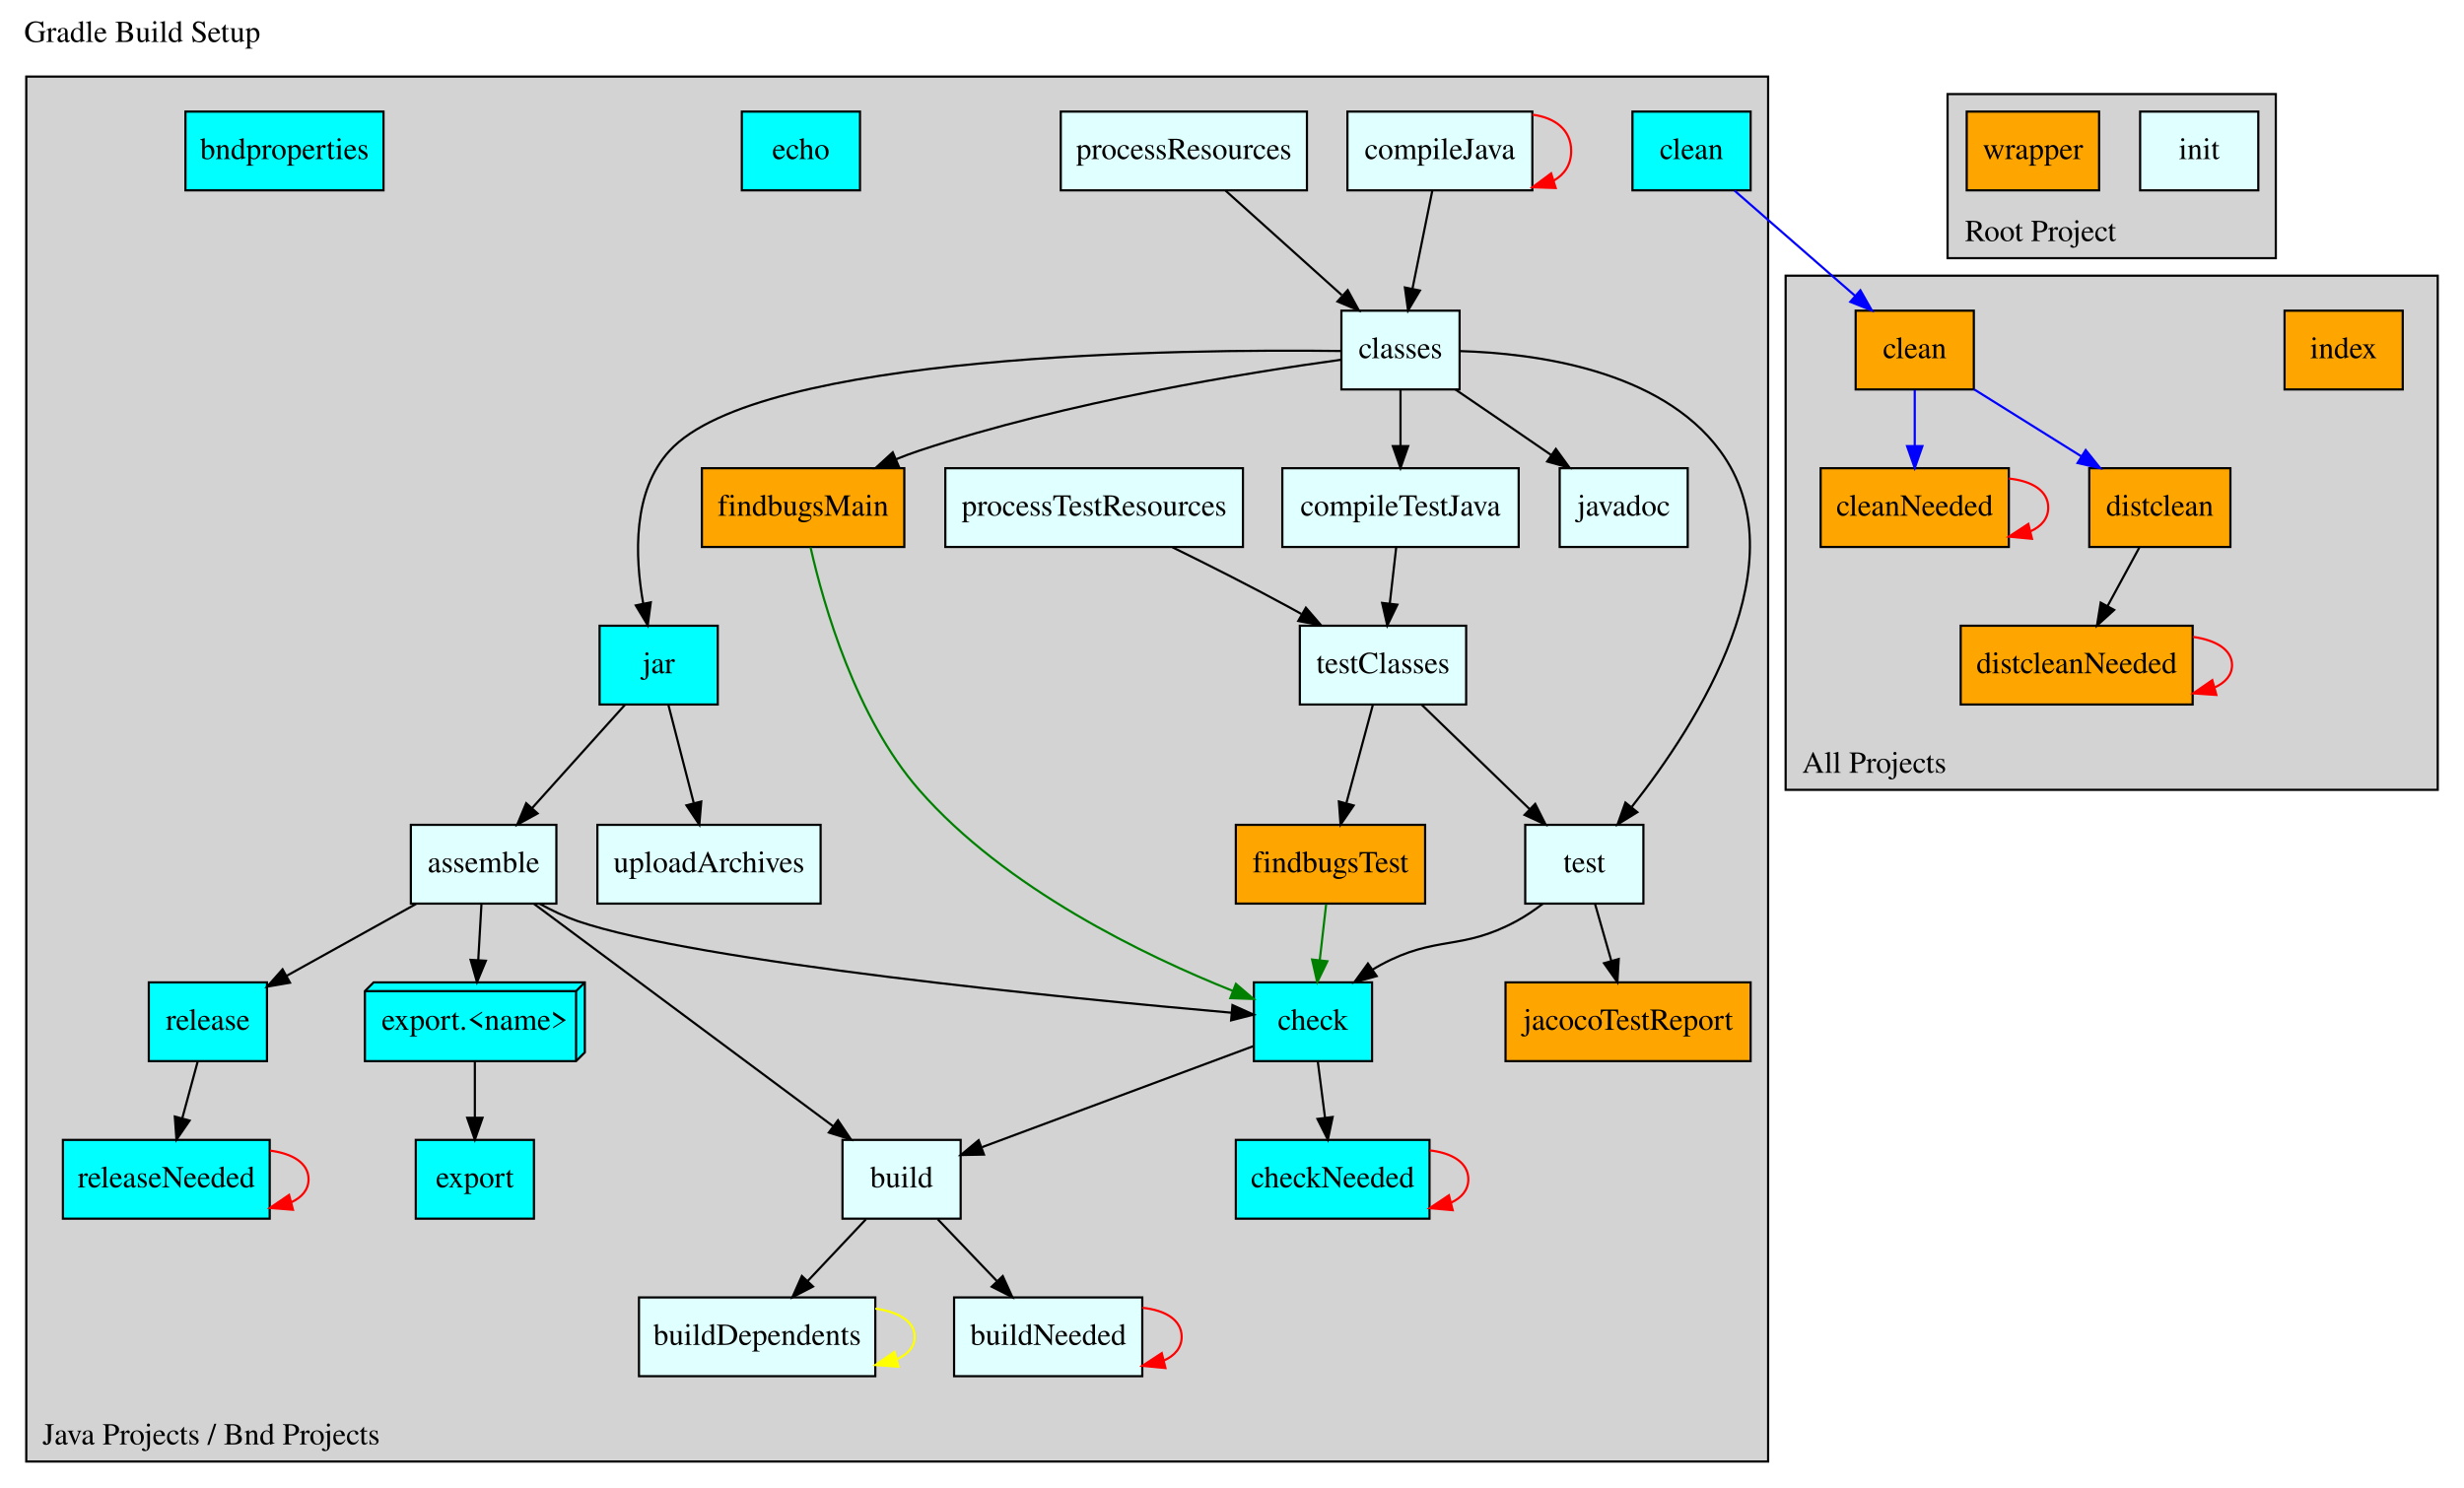
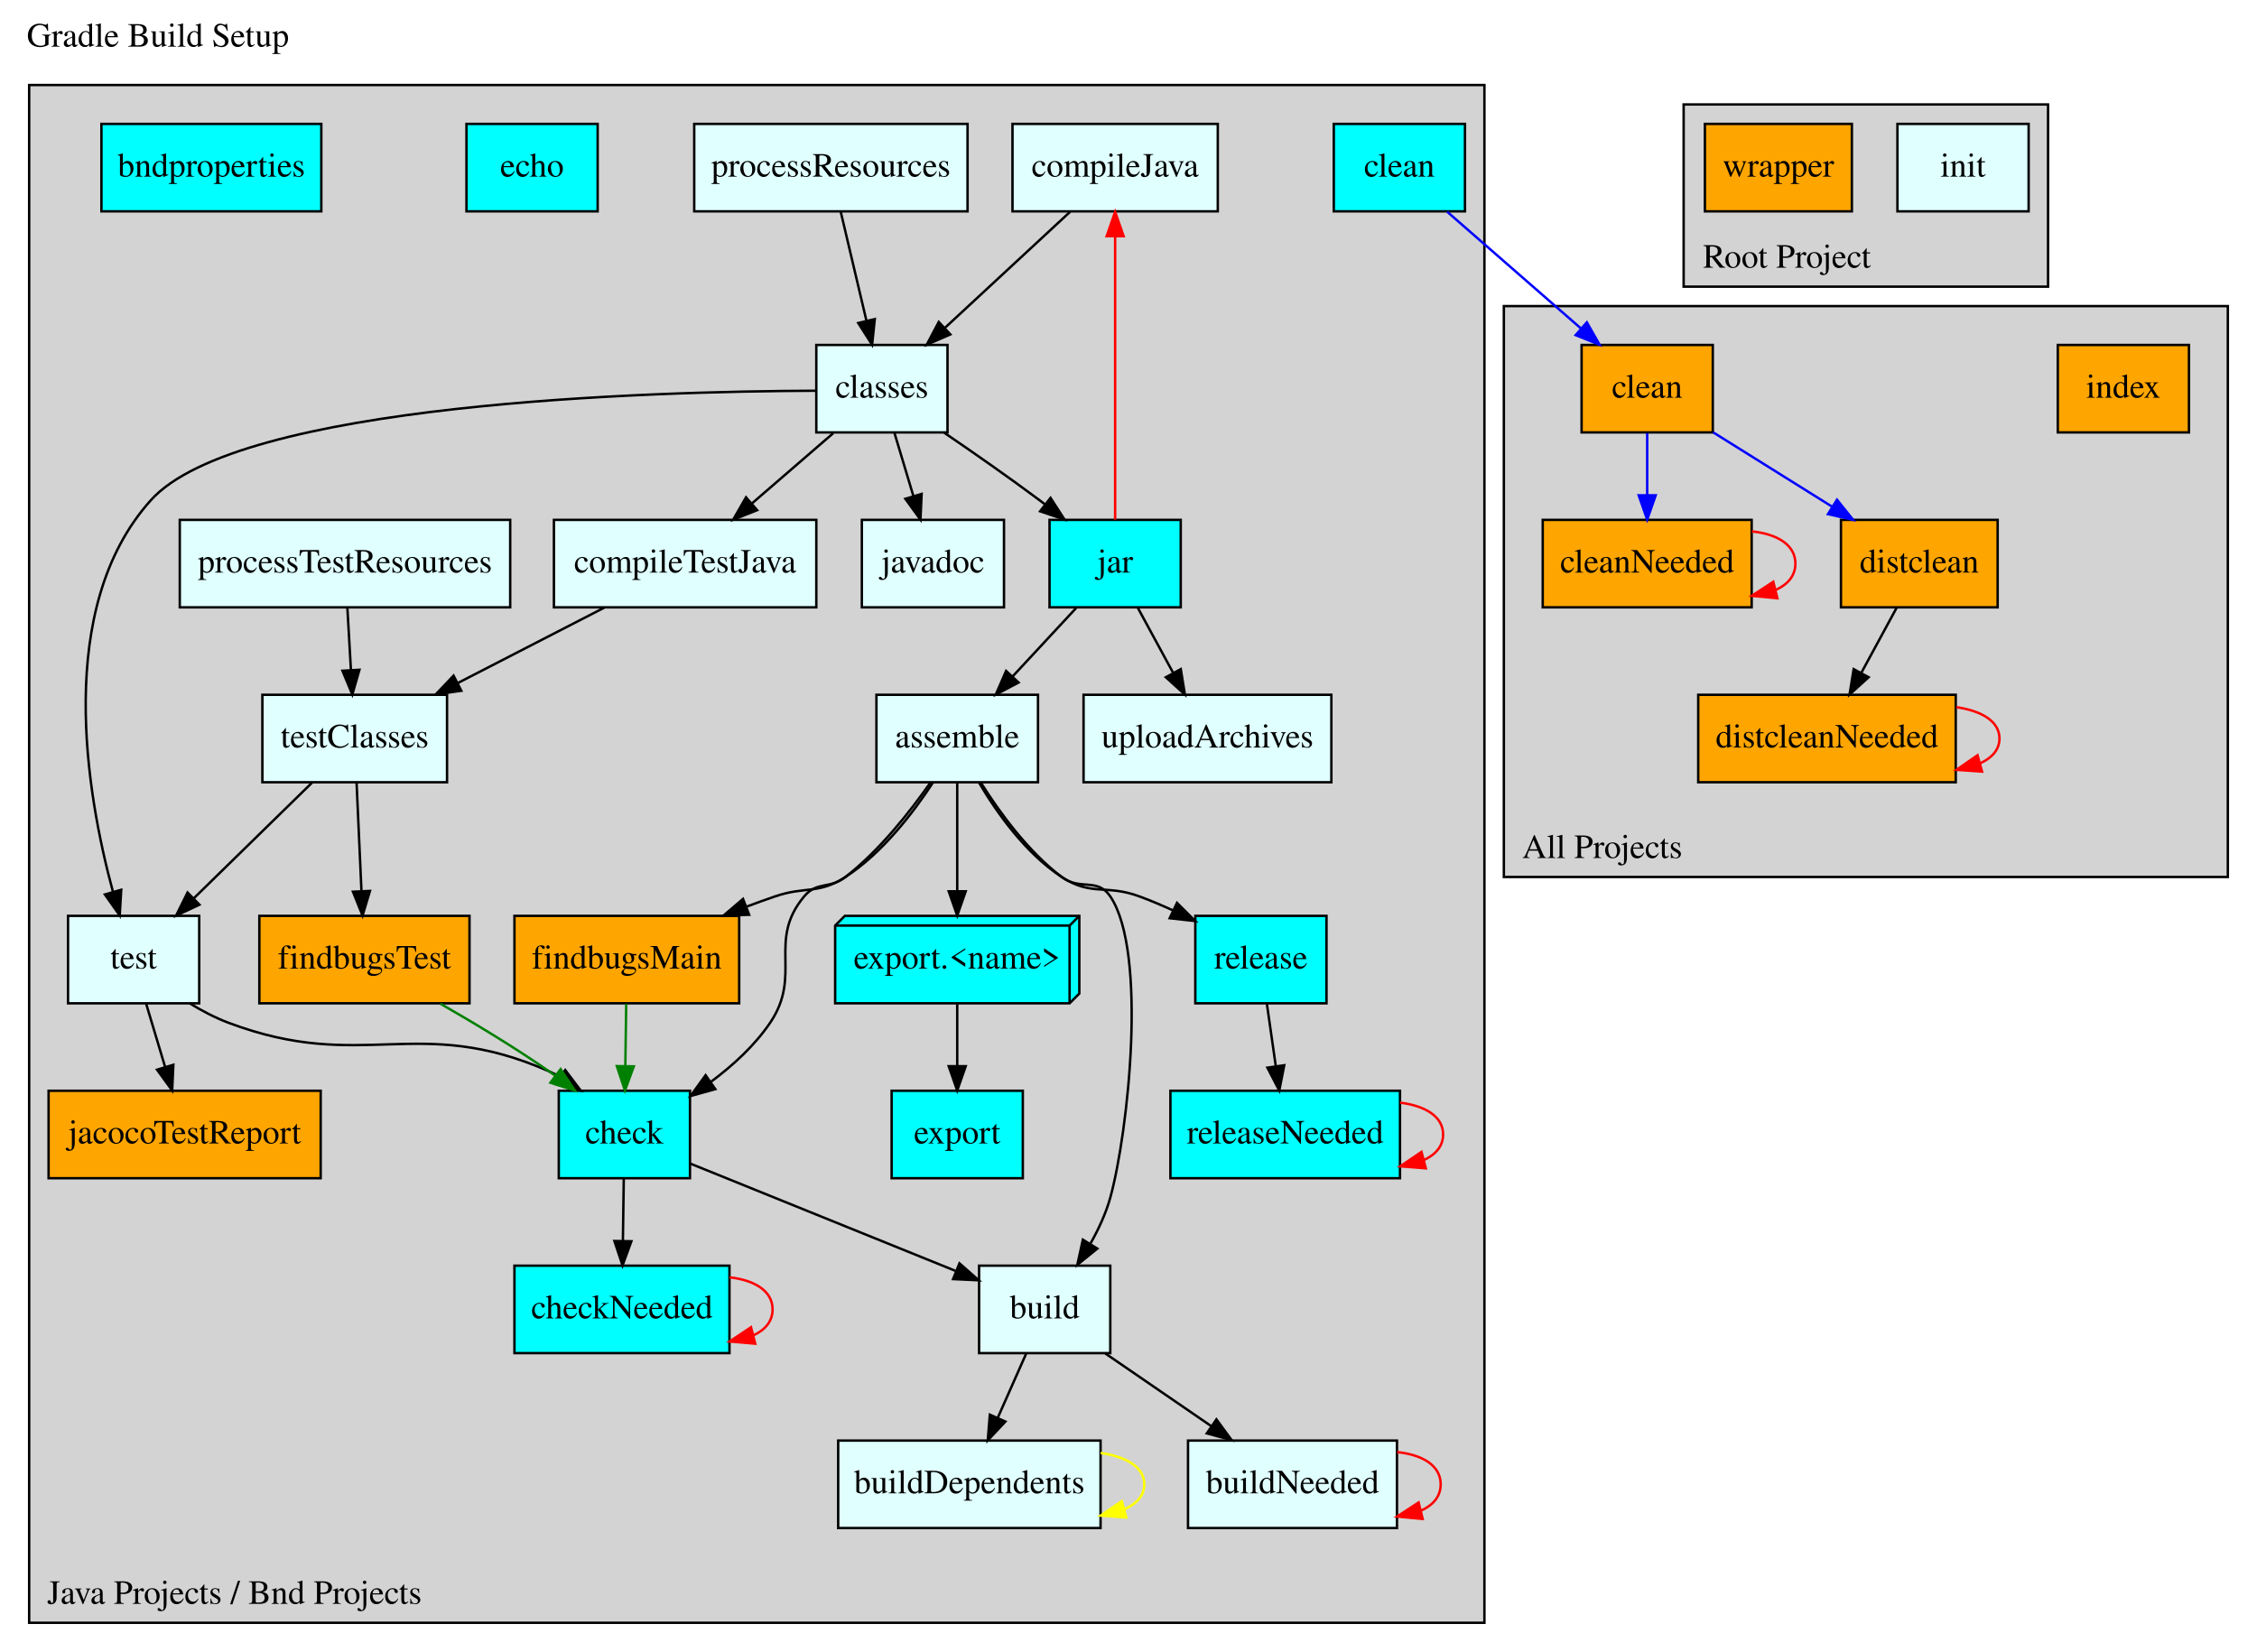
- <svg xmlns="http://www.w3.org/2000/svg" width="1126pt" height="680pt" viewBox="0.00 0.00 1126.00 680.00">
+ <svg xmlns="http://www.w3.org/2000/svg" width="929pt" height="680pt" viewBox="0.00 0.00 929.00 680.00">
  <g id="graph0" class="graph" transform="scale(1 1) rotate(0) translate(4 676)">
-     <polygon fill="white" stroke="white" points="-4,4 -4,-676 1122,-676 1122,4 -4,4" />
+     <polygon fill="white" stroke="white" points="-4,4 -4,-676 925,-676 925,4 -4,4" />
    <text text-anchor="middle" x="61" y="-656.8" font-family="Times,serif" font-size="14.00">Gradle Build Setup</text>
    <g id="clust1" class="cluster">
-       <polygon fill="lightgrey" stroke="black" points="8,-8 8,-641 804,-641 804,-8 8,-8" />
+       <polygon fill="lightgrey" stroke="black" points="8,-8 8,-641 607,-641 607,-8 8,-8" />
      <text text-anchor="middle" x="92.5" y="-15.8" font-family="Times,serif" font-size="14.00">Java Projects / Bnd Projects</text>
    </g>
    <g id="clust2" class="cluster" />
    <g id="clust3" class="cluster" />
    <g id="clust4" class="cluster" />
    <g id="clust5" class="cluster" />
    <g id="clust6" class="cluster" />
    <g id="clust7" class="cluster" />
    <g id="clust8" class="cluster" />
    <g id="clust9" class="cluster" />
    <g id="clust10" class="cluster" />
+     <g id="clust11" class="cluster" />
    <g id="clust12" class="cluster">
-       <polygon fill="lightgrey" stroke="black" points="886,-558 886,-633 1036,-633 1036,-558 886,-558" />
-       <text text-anchor="middle" x="928.5" y="-565.8" font-family="Times,serif" font-size="14.00">Root Project</text>
+       <polygon fill="lightgrey" stroke="black" points="689,-558 689,-633 839,-633 839,-558 689,-558" />
+       <text text-anchor="middle" x="731.5" y="-565.8" font-family="Times,serif" font-size="14.00">Root Project</text>
    </g>
    <g id="clust13" class="cluster">
-       <polygon fill="lightgrey" stroke="black" points="812,-315 812,-550 1110,-550 1110,-315 812,-315" />
-       <text text-anchor="middle" x="852.5" y="-322.8" font-family="Times,serif" font-size="14.00">All Projects</text>
+       <polygon fill="lightgrey" stroke="black" points="615,-315 615,-550 913,-550 913,-315 615,-315" />
+       <text text-anchor="middle" x="655.5" y="-322.8" font-family="Times,serif" font-size="14.00">All Projects</text>
    </g>
    <g id="clust14" class="cluster" />
    <g id="clust15" class="cluster" />
    <g id="node1" class="node">
-       <polygon fill="lightcyan" stroke="black" points="696.25,-625 611.75,-625 611.75,-589 696.25,-589 696.25,-625" />
-       <text text-anchor="middle" x="654" y="-603.3" font-family="Times,serif" font-size="14.00">compileJava</text>
+       <polygon fill="lightcyan" stroke="black" points="497.25,-625 412.75,-625 412.75,-589 497.25,-589 497.25,-625" />
+       <text text-anchor="middle" x="455" y="-603.3" font-family="Times,serif" font-size="14.00">compileJava</text>
+     </g>
+     <g id="node3" class="node">
+       <polygon fill="lightcyan" stroke="black" points="386,-534 332,-534 332,-498 386,-498 386,-534" />
+       <text text-anchor="middle" x="359" y="-512.3" font-family="Times,serif" font-size="14.00">classes</text>
+     </g>
+     <g id="edge1" class="edge">
+       <path fill="none" stroke="black" d="M436.49,-588.84C421.881,-575.296 401.322,-556.236 385.051,-541.152" />
+       <polygon fill="black" stroke="black" points="387.166,-538.339 377.453,-534.107 382.407,-543.473 387.166,-538.339" />
+     </g>
+     <g id="node2" class="node">
+       <polygon fill="lightcyan" stroke="black" points="394.25,-625 281.75,-625 281.75,-589 394.25,-589 394.25,-625" />
+       <text text-anchor="middle" x="338" y="-603.3" font-family="Times,serif" font-size="14.00">processResources</text>
+     </g>
+     <g id="edge2" class="edge">
+       <path fill="none" stroke="black" d="M342.049,-588.84C345.041,-576.158 349.175,-558.64 352.611,-544.077" />
+       <polygon fill="black" stroke="black" points="356.073,-544.644 354.963,-534.107 349.26,-543.036 356.073,-544.644" />
+     </g>
+     <g id="node4" class="node">
+       <polygon fill="cyan" stroke="black" points="482,-462 428,-462 428,-426 482,-426 482,-462" />
+       <text text-anchor="middle" x="455" y="-440.3" font-family="Times,serif" font-size="14.00">jar</text>
+     </g>
+     <g id="edge5" class="edge">
+       <path fill="none" stroke="black" d="M384.617,-497.9C396.708,-489.668 411.25,-479.535 424,-470 424.727,-469.457 425.46,-468.903 426.198,-468.342" />
+       <polygon fill="black" stroke="black" points="428.408,-471.057 434.153,-462.155 424.11,-465.532 428.408,-471.057" />
+     </g>
+     <g id="node5" class="node">
+       <polygon fill="lightcyan" stroke="black" points="332,-462 224,-462 224,-426 332,-426 332,-462" />
+       <text text-anchor="middle" x="278" y="-440.3" font-family="Times,serif" font-size="14.00">compileTestJava</text>
+     </g>
+     <g id="edge4" class="edge">
+       <path fill="none" stroke="black" d="M338.978,-497.697C328.874,-488.965 316.464,-478.24 305.482,-468.75" />
+       <polygon fill="black" stroke="black" points="307.647,-465.995 297.792,-462.104 303.07,-471.291 307.647,-465.995" />
+     </g>
+     <g id="node8" class="node">
+       <polygon fill="lightcyan" stroke="black" points="78,-299 24,-299 24,-263 78,-263 78,-299" />
+       <text text-anchor="middle" x="51" y="-277.3" font-family="Times,serif" font-size="14.00">test</text>
+     </g>
+     <g id="edge6" class="edge">
+       <path fill="none" stroke="black" d="M331.73,-515.158C264.569,-514.917 94.021,-510.266 58,-470 18.336,-425.661 31.57,-349.244 42.508,-308.843" />
+       <polygon fill="black" stroke="black" points="45.894,-309.732 45.276,-299.156 39.163,-307.809 45.894,-309.732" />
+     </g>
+     <g id="node22" class="node">
+       <polygon fill="lightcyan" stroke="black" points="409.25,-462 350.75,-462 350.75,-426 409.25,-426 409.25,-462" />
+       <text text-anchor="middle" x="380" y="-440.3" font-family="Times,serif" font-size="14.00">javadoc</text>
+     </g>
+     <g id="edge3" class="edge">
+       <path fill="none" stroke="black" d="M364.191,-497.697C366.531,-489.898 369.347,-480.509 371.951,-471.829" />
+       <polygon fill="black" stroke="black" points="375.348,-472.688 374.869,-462.104 368.643,-470.677 375.348,-472.688" />
    </g>
    <g id="edge22" class="edge">
-       <path fill="none" stroke="red" d="M696.331,-623.577C706.48,-622.282 714,-616.756 714,-607 714,-600.75 710.914,-596.236 706.027,-593.459" />
-       <polygon fill="red" stroke="red" points="706.92,-590.07 696.331,-590.423 704.828,-596.751 706.92,-590.07" />
-     </g>
-     <g id="node3" class="node">
-       <polygon fill="lightcyan" stroke="black" points="663,-534 609,-534 609,-498 663,-498 663,-534" />
-       <text text-anchor="middle" x="636" y="-512.3" font-family="Times,serif" font-size="14.00">classes</text>
-     </g>
-     <g id="edge1" class="edge">
-       <path fill="none" stroke="black" d="M650.529,-588.84C647.965,-576.158 644.422,-558.64 641.476,-544.077" />
-       <polygon fill="black" stroke="black" points="644.873,-543.215 639.46,-534.107 638.012,-544.603 644.873,-543.215" />
-     </g>
-     <g id="node2" class="node">
-       <polygon fill="lightcyan" stroke="black" points="593.25,-625 480.75,-625 480.75,-589 593.25,-589 593.25,-625" />
-       <text text-anchor="middle" x="537" y="-603.3" font-family="Times,serif" font-size="14.00">processResources</text>
-     </g>
-     <g id="edge2" class="edge">
-       <path fill="none" stroke="black" d="M556.088,-588.84C571.154,-575.296 592.355,-556.236 609.135,-541.152" />
-       <polygon fill="black" stroke="black" points="611.874,-543.396 616.97,-534.107 607.194,-538.19 611.874,-543.396" />
-     </g>
-     <g id="node4" class="node">
-       <polygon fill="cyan" stroke="black" points="324,-390 270,-390 270,-354 324,-354 324,-390" />
-       <text text-anchor="middle" x="297" y="-368.3" font-family="Times,serif" font-size="14.00">jar</text>
-     </g>
-     <g id="edge5" class="edge">
-       <path fill="none" stroke="black" d="M608.745,-515.578C536.547,-516.48 343.07,-514.603 302,-470 285.018,-451.558 286.074,-421.821 289.945,-400.128" />
-       <polygon fill="black" stroke="black" points="293.398,-400.713 292.004,-390.21 286.544,-399.29 293.398,-400.713" />
-     </g>
-     <g id="node5" class="node">
-       <polygon fill="lightcyan" stroke="black" points="690,-462 582,-462 582,-426 690,-426 690,-462" />
-       <text text-anchor="middle" x="636" y="-440.3" font-family="Times,serif" font-size="14.00">compileTestJava</text>
-     </g>
-     <g id="edge4" class="edge">
-       <path fill="none" stroke="black" d="M636,-497.697C636,-489.983 636,-480.712 636,-472.112" />
-       <polygon fill="black" stroke="black" points="639.5,-472.104 636,-462.104 632.5,-472.104 639.5,-472.104" />
-     </g>
-     <g id="node8" class="node">
-       <polygon fill="lightcyan" stroke="black" points="747,-299 693,-299 693,-263 747,-263 747,-299" />
-       <text text-anchor="middle" x="720" y="-277.3" font-family="Times,serif" font-size="14.00">test</text>
-     </g>
-     <g id="edge6" class="edge">
-       <path fill="none" stroke="black" d="M663.2,-515.527C697.323,-514.533 754.669,-507.024 782,-470 819.193,-419.616 772.027,-345.708 741.75,-307.291" />
-       <polygon fill="black" stroke="black" points="744.223,-304.784 735.214,-299.21 738.781,-309.186 744.223,-304.784" />
+       <path fill="none" stroke="red" d="M455,-462.106C455,-489.866 455,-544.974 455,-578.354" />
+       <polygon fill="red" stroke="red" points="451.5,-578.77 455,-588.77 458.5,-578.77 451.5,-578.77" />
+     </g>
+     <g id="node9" class="node">
+       <polygon fill="lightcyan" stroke="black" points="544,-390 442,-390 442,-354 544,-354 544,-390" />
+       <text text-anchor="middle" x="493" y="-368.3" font-family="Times,serif" font-size="14.00">uploadArchives</text>
+     </g>
+     <g id="edge9" class="edge">
+       <path fill="none" stroke="black" d="M464.393,-425.697C468.765,-417.644 474.057,-407.894 478.895,-398.982" />
+       <polygon fill="black" stroke="black" points="482.02,-400.563 483.715,-390.104 475.868,-397.223 482.02,-400.563" />
+     </g>
+     <g id="node10" class="node">
+       <polygon fill="lightcyan" stroke="black" points="423.25,-390 356.75,-390 356.75,-354 423.25,-354 423.25,-390" />
+       <text text-anchor="middle" x="390" y="-368.3" font-family="Times,serif" font-size="14.00">assemble</text>
+     </g>
+     <g id="edge10" class="edge">
+       <path fill="none" stroke="black" d="M438.933,-425.697C431.061,-417.22 421.445,-406.864 412.827,-397.583" />
+       <polygon fill="black" stroke="black" points="415.252,-395.051 405.883,-390.104 410.122,-399.814 415.252,-395.051" />
+     </g>
+     <g id="node7" class="node">
+       <polygon fill="lightcyan" stroke="black" points="180,-390 104,-390 104,-354 180,-354 180,-390" />
+       <text text-anchor="middle" x="142" y="-368.3" font-family="Times,serif" font-size="14.00">testClasses</text>
+     </g>
+     <g id="edge7" class="edge">
+       <path fill="none" stroke="black" d="M244.731,-425.876C226.537,-416.512 203.809,-404.814 184.36,-394.803" />
+       <polygon fill="black" stroke="black" points="185.89,-391.654 175.397,-390.19 182.687,-397.878 185.89,-391.654" />
+     </g>
+     <g id="node6" class="node">
+       <polygon fill="lightcyan" stroke="black" points="206,-462 70,-462 70,-426 206,-426 206,-462" />
+       <text text-anchor="middle" x="138" y="-440.3" font-family="Times,serif" font-size="14.00">processTestResources</text>
+     </g>
+     <g id="edge8" class="edge">
+       <path fill="none" stroke="black" d="M138.989,-425.697C139.43,-417.983 139.959,-408.712 140.451,-400.112" />
+       <polygon fill="black" stroke="black" points="143.946,-400.288 141.023,-390.104 136.958,-399.888 143.946,-400.288" />
+     </g>
+     <g id="edge11" class="edge">
+       <path fill="none" stroke="black" d="M124.454,-353.84C110.606,-340.296 91.118,-321.236 75.694,-306.152" />
+       <polygon fill="black" stroke="black" points="78.088,-303.597 68.492,-299.107 73.194,-308.602 78.088,-303.597" />
+     </g>
+     <g id="node21" class="node">
+       <polygon fill="orange" stroke="black" points="189.25,-299 102.75,-299 102.75,-263 189.25,-263 189.25,-299" />
+       <text text-anchor="middle" x="146" y="-277.3" font-family="Times,serif" font-size="14.00">findbugsTest</text>
+     </g>
+     <g id="edge29" class="edge">
+       <path fill="none" stroke="black" d="M142.771,-353.84C143.336,-341.281 144.113,-323.979 144.764,-309.502" />
+       <polygon fill="black" stroke="black" points="148.279,-309.255 145.231,-299.107 141.286,-308.94 148.279,-309.255" />
+     </g>
+     <g id="node11" class="node">
+       <polygon fill="cyan" stroke="black" points="280,-227 226,-227 226,-191 280,-191 280,-227" />
+       <text text-anchor="middle" x="253" y="-205.3" font-family="Times,serif" font-size="14.00">check</text>
+     </g>
+     <g id="edge14" class="edge">
+       <path fill="none" stroke="black" d="M74.082,-262.983C79.125,-259.911 84.581,-257.041 90,-255 145.528,-234.086 167.689,-258.898 222,-235 223.566,-234.311 225.119,-233.521 226.647,-232.657" />
+       <polygon fill="black" stroke="black" points="228.653,-235.527 235.039,-227.073 224.775,-229.699 228.653,-235.527" />
+     </g>
+     <g id="node26" class="node">
+       <polygon fill="orange" stroke="black" points="128,-227 16,-227 16,-191 128,-191 128,-227" />
+       <text text-anchor="middle" x="72" y="-205.3" font-family="Times,serif" font-size="14.00">jacocoTestReport</text>
+     </g>
+     <g id="edge32" class="edge">
+       <path fill="none" stroke="black" d="M56.191,-262.697C58.531,-254.898 61.347,-245.509 63.951,-236.829" />
+       <polygon fill="black" stroke="black" points="67.347,-237.688 66.869,-227.104 60.643,-235.677 67.347,-237.688" />
+     </g>
+     <g id="edge13" class="edge">
+       <path fill="none" stroke="black" d="M378.966,-353.848C370.531,-341.779 357.998,-325.898 344,-315 337.411,-309.87 332.36,-313.403 327,-307 311.637,-288.648 326.418,-274.819 313,-255 306.629,-245.589 297.627,-237.365 288.53,-230.611" />
+       <polygon fill="black" stroke="black" points="290.429,-227.669 280.221,-224.831 286.431,-233.415 290.429,-227.669" />
+     </g>
+     <g id="node13" class="node">
+       <polygon fill="cyan" stroke="black" points="542,-299 488,-299 488,-263 542,-263 542,-299" />
+       <text text-anchor="middle" x="515" y="-277.3" font-family="Times,serif" font-size="14.00">release</text>
+     </g>
+     <g id="edge23" class="edge">
+       <path fill="none" stroke="black" d="M399.014,-353.781C406.48,-341.189 418.24,-324.68 433,-315 445.259,-306.96 451.251,-312.086 465,-307 469.54,-305.321 474.208,-303.347 478.784,-301.257" />
+       <polygon fill="black" stroke="black" points="480.461,-304.334 487.972,-296.861 477.44,-298.019 480.461,-304.334" />
+     </g>
+     <g id="node15" class="node">
+       <polygon fill="cyan" stroke="black" points="440.25,-299 343.75,-299 339.75,-295 339.75,-263 436.25,-263 440.25,-267 440.25,-299" />
+       <polyline fill="none" stroke="black" points="436.25,-295 339.75,-295 " />
+       <polyline fill="none" stroke="black" points="436.25,-295 436.25,-263 " />
+       <polyline fill="none" stroke="black" points="436.25,-295 440.25,-299 " />
+       <text text-anchor="middle" x="390" y="-277.3" font-family="Times,serif" font-size="14.00">export.&lt;name&gt;</text>
+     </g>
+     <g id="edge24" class="edge">
+       <path fill="none" stroke="black" d="M390,-353.84C390,-341.281 390,-323.979 390,-309.502" />
+       <polygon fill="black" stroke="black" points="393.5,-309.107 390,-299.107 386.5,-309.107 393.5,-309.107" />
+     </g>
+     <g id="node17" class="node">
+       <polygon fill="lightcyan" stroke="black" points="453,-155 399,-155 399,-119 453,-119 453,-155" />
+       <text text-anchor="middle" x="426" y="-133.3" font-family="Times,serif" font-size="14.00">build</text>
+     </g>
+     <g id="edge12" class="edge">
+       <path fill="none" stroke="black" d="M399.732,-353.828C407.412,-341.59 419.125,-325.509 433,-315 440.632,-309.22 447.633,-314.928 453,-307 468.448,-284.182 460.356,-209.556 453,-183 451.212,-176.546 448.226,-170.089 444.876,-164.162" />
+       <polygon fill="black" stroke="black" points="447.67,-162.026 439.433,-155.362 441.716,-165.708 447.67,-162.026" />
    </g>
    <g id="node20" class="node">
-       <polygon fill="lightcyan" stroke="black" points="767.25,-462 708.75,-462 708.75,-426 767.25,-426 767.25,-462" />
-       <text text-anchor="middle" x="738" y="-440.3" font-family="Times,serif" font-size="14.00">javadoc</text>
-     </g>
-     <g id="edge3" class="edge">
-       <path fill="none" stroke="black" d="M661.107,-497.956C673.443,-489.562 688.519,-479.277 702,-470 702.909,-469.375 703.83,-468.74 704.76,-468.099" />
-       <polygon fill="black" stroke="black" points="706.996,-470.808 713.231,-462.242 703.015,-465.05 706.996,-470.808" />
+       <polygon fill="orange" stroke="black" points="300.25,-299 207.75,-299 207.75,-263 300.25,-263 300.25,-299" />
+       <text text-anchor="middle" x="254" y="-277.3" font-family="Times,serif" font-size="14.00">findbugsMain</text>
+     </g>
+     <g id="edge28" class="edge">
+       <path fill="none" stroke="black" d="M380.014,-353.89C371.848,-341.355 359.193,-324.87 344,-315 332.788,-307.716 327.653,-311.321 315,-307 311.209,-305.705 307.315,-304.298 303.416,-302.832" />
+       <polygon fill="black" stroke="black" points="304.36,-299.444 293.771,-299.099 301.834,-305.973 304.36,-299.444" />
+     </g>
+     <g id="node12" class="node">
+       <polygon fill="cyan" stroke="black" points="296.25,-155 207.75,-155 207.75,-119 296.25,-119 296.25,-155" />
+       <text text-anchor="middle" x="252" y="-133.3" font-family="Times,serif" font-size="14.00">checkNeeded</text>
+     </g>
+     <g id="edge15" class="edge">
+       <path fill="none" stroke="black" d="M252.753,-190.697C252.643,-182.983 252.51,-173.712 252.387,-165.112" />
+       <polygon fill="black" stroke="black" points="255.887,-165.053 252.244,-155.104 248.888,-165.153 255.887,-165.053" />
+     </g>
+     <g id="edge17" class="edge">
+       <path fill="none" stroke="black" d="M280.031,-197.062C309.399,-185.18 356.493,-166.124 389.215,-152.884" />
+       <polygon fill="black" stroke="black" points="390.917,-155.971 398.874,-148.976 388.291,-149.482 390.917,-155.971" />
+     </g>
+     <g id="edge16" class="edge">
+       <path fill="none" stroke="red" d="M296.306,-150.203C306.507,-149.065 314,-144.664 314,-137 314,-132.09 310.925,-128.52 306.032,-126.288" />
+       <polygon fill="red" stroke="red" points="306.862,-122.888 296.306,-123.797 305.125,-129.669 306.862,-122.888" />
+     </g>
+     <g id="node14" class="node">
+       <polygon fill="cyan" stroke="black" points="572.25,-227 477.75,-227 477.75,-191 572.25,-191 572.25,-227" />
+       <text text-anchor="middle" x="525" y="-205.3" font-family="Times,serif" font-size="14.00">releaseNeeded</text>
+     </g>
+     <g id="edge26" class="edge">
+       <path fill="none" stroke="black" d="M517.472,-262.697C518.574,-254.983 519.898,-245.712 521.127,-237.112" />
+       <polygon fill="black" stroke="black" points="524.607,-237.499 522.557,-227.104 517.677,-236.509 524.607,-237.499" />
+     </g>
+     <g id="edge27" class="edge">
+       <path fill="none" stroke="red" d="M572.326,-222.101C582.571,-220.82 590,-216.453 590,-209 590,-204.225 586.951,-200.717 582.066,-198.476" />
+       <polygon fill="red" stroke="red" points="582.889,-195.073 572.326,-195.899 581.098,-201.84 582.889,-195.073" />
+     </g>
+     <g id="node16" class="node">
+       <polygon fill="cyan" stroke="black" points="417,-227 363,-227 363,-191 417,-191 417,-227" />
+       <text text-anchor="middle" x="390" y="-205.3" font-family="Times,serif" font-size="14.00">export</text>
+     </g>
+     <g id="edge25" class="edge">
+       <path fill="none" stroke="black" d="M390,-262.697C390,-254.983 390,-245.712 390,-237.112" />
+       <polygon fill="black" stroke="black" points="393.5,-237.104 390,-227.104 386.5,-237.104 393.5,-237.104" />
+     </g>
+     <g id="node18" class="node">
+       <polygon fill="lightcyan" stroke="black" points="449,-83 341,-83 341,-47 449,-47 449,-83" />
+       <text text-anchor="middle" x="395" y="-61.3" font-family="Times,serif" font-size="14.00">buildDependents</text>
+     </g>
+     <g id="edge18" class="edge">
+       <path fill="none" stroke="black" d="M418.337,-118.697C414.808,-110.728 410.544,-101.1 406.631,-92.264" />
+       <polygon fill="black" stroke="black" points="409.824,-90.831 402.575,-83.104 403.424,-93.665 409.824,-90.831" />
+     </g>
+     <g id="node19" class="node">
+       <polygon fill="lightcyan" stroke="black" points="571,-83 485,-83 485,-47 571,-47 571,-83" />
+       <text text-anchor="middle" x="528" y="-61.3" font-family="Times,serif" font-size="14.00">buildNeeded</text>
+     </g>
+     <g id="edge20" class="edge">
+       <path fill="none" stroke="black" d="M450.952,-118.876C464.042,-109.893 480.26,-98.763 494.436,-89.034" />
+       <polygon fill="black" stroke="black" points="496.687,-91.734 502.952,-83.19 492.726,-85.962 496.687,-91.734" />
+     </g>
+     <g id="edge19" class="edge">
+       <path fill="none" stroke="yellow" d="M449.007,-77.899C459.529,-76.401 467,-72.102 467,-65 467,-60.451 463.934,-57.051 458.964,-54.801" />
+       <polygon fill="yellow" stroke="yellow" points="459.575,-51.341 449.007,-52.101 457.742,-58.096 459.575,-51.341" />
+     </g>
+     <g id="edge21" class="edge">
+       <path fill="none" stroke="red" d="M571.036,-78.262C581.355,-77.225 589,-72.805 589,-65 589,-60 585.862,-56.389 580.894,-54.167" />
+       <polygon fill="red" stroke="red" points="581.583,-50.732 571.036,-51.738 579.909,-57.529 581.583,-50.732" />
+     </g>
+     <g id="edge30" class="edge">
+       <path fill="none" stroke="green" d="M253.753,-262.697C253.643,-254.983 253.51,-245.712 253.387,-237.112" />
+       <polygon fill="green" stroke="green" points="256.887,-237.053 253.244,-227.104 249.888,-237.153 256.887,-237.053" />
+     </g>
+     <g id="edge31" class="edge">
+       <path fill="none" stroke="green" d="M177.323,-262.81C191.288,-254.804 207.764,-244.878 222,-235 222.77,-234.465 223.546,-233.917 224.325,-233.359" />
+       <polygon fill="green" stroke="green" points="226.755,-235.91 232.642,-227.101 222.547,-230.316 226.755,-235.91" />
+     </g>
+     <g id="node23" class="node">
+       <polygon fill="cyan" stroke="black" points="599,-625 545,-625 545,-589 599,-589 599,-625" />
+       <text text-anchor="middle" x="572" y="-603.3" font-family="Times,serif" font-size="14.00">clean</text>
+     </g>
+     <g id="node30" class="node">
+       <polygon fill="orange" stroke="black" points="701,-534 647,-534 647,-498 701,-498 701,-534" />
+       <text text-anchor="middle" x="674" y="-512.3" font-family="Times,serif" font-size="14.00">clean</text>
+     </g>
+     <g id="edge33" class="edge">
+       <path fill="none" stroke="blue" d="M591.667,-588.84C607.33,-575.173 629.43,-555.889 646.791,-540.741" />
+       <polygon fill="blue" stroke="blue" points="649.16,-543.319 654.394,-534.107 644.558,-538.045 649.16,-543.319" />
+     </g>
+     <g id="node24" class="node">
+       <polygon fill="cyan" stroke="black" points="242,-625 188,-625 188,-589 242,-589 242,-625" />
+       <text text-anchor="middle" x="215" y="-603.3" font-family="Times,serif" font-size="14.00">echo</text>
    </g>
    <g id="node25" class="node">
-       <polygon fill="orange" stroke="black" points="409.25,-462 316.75,-462 316.75,-426 409.25,-426 409.25,-462" />
-       <text text-anchor="middle" x="363" y="-440.3" font-family="Times,serif" font-size="14.00">findbugsMain</text>
-     </g>
-     <g id="edge28" class="edge">
-       <path fill="none" stroke="black" d="M608.703,-511.557C566.571,-505.77 483.508,-492.466 416,-470 412.513,-468.84 408.954,-467.509 405.414,-466.079" />
-       <polygon fill="black" stroke="black" points="406.718,-462.83 396.148,-462.111 403.963,-469.265 406.718,-462.83" />
-     </g>
-     <g id="node9" class="node">
-       <polygon fill="lightcyan" stroke="black" points="371,-299 269,-299 269,-263 371,-263 371,-299" />
-       <text text-anchor="middle" x="320" y="-277.3" font-family="Times,serif" font-size="14.00">uploadArchives</text>
-     </g>
-     <g id="edge9" class="edge">
-       <path fill="none" stroke="black" d="M301.435,-353.84C304.712,-341.158 309.239,-323.64 313.003,-309.077" />
-       <polygon fill="black" stroke="black" points="316.466,-309.665 315.579,-299.107 309.688,-307.914 316.466,-309.665" />
-     </g>
-     <g id="node10" class="node">
-       <polygon fill="lightcyan" stroke="black" points="250.25,-299 183.75,-299 183.75,-263 250.25,-263 250.25,-299" />
-       <text text-anchor="middle" x="217" y="-277.3" font-family="Times,serif" font-size="14.00">assemble</text>
-     </g>
-     <g id="edge10" class="edge">
-       <path fill="none" stroke="black" d="M281.575,-353.84C269.512,-340.419 252.58,-321.582 239.08,-306.564" />
-       <polygon fill="black" stroke="black" points="241.666,-304.205 232.377,-299.107 236.46,-308.884 241.666,-304.205" />
-     </g>
-     <g id="node7" class="node">
-       <polygon fill="lightcyan" stroke="black" points="666,-390 590,-390 590,-354 666,-354 666,-390" />
-       <text text-anchor="middle" x="628" y="-368.3" font-family="Times,serif" font-size="14.00">testClasses</text>
-     </g>
-     <g id="edge7" class="edge">
-       <path fill="none" stroke="black" d="M634.022,-425.697C633.141,-417.983 632.081,-408.712 631.099,-400.112" />
-       <polygon fill="black" stroke="black" points="634.568,-399.642 629.955,-390.104 627.613,-400.437 634.568,-399.642" />
-     </g>
-     <g id="node6" class="node">
-       <polygon fill="lightcyan" stroke="black" points="564,-462 428,-462 428,-426 564,-426 564,-462" />
-       <text text-anchor="middle" x="496" y="-440.3" font-family="Times,serif" font-size="14.00">processTestResources</text>
-     </g>
-     <g id="edge8" class="edge">
-       <path fill="none" stroke="black" d="M531.789,-425.854C548.42,-417.696 568.372,-407.636 586,-398 587.536,-397.16 589.097,-396.294 590.669,-395.41" />
-       <polygon fill="black" stroke="black" points="592.765,-398.242 599.696,-390.229 589.281,-392.171 592.765,-398.242" />
-     </g>
-     <g id="edge11" class="edge">
-       <path fill="none" stroke="black" d="M645.739,-353.84C659.739,-340.296 679.441,-321.236 695.034,-306.152" />
-       <polygon fill="black" stroke="black" points="697.562,-308.576 702.316,-299.107 692.695,-303.545 697.562,-308.576" />
-     </g>
-     <g id="node26" class="node">
-       <polygon fill="orange" stroke="black" points="647.25,-299 560.75,-299 560.75,-263 647.25,-263 647.25,-299" />
-       <text text-anchor="middle" x="604" y="-277.3" font-family="Times,serif" font-size="14.00">findbugsTest</text>
-     </g>
-     <g id="edge29" class="edge">
-       <path fill="none" stroke="black" d="M623.373,-353.84C619.953,-341.158 615.229,-323.64 611.302,-309.077" />
-       <polygon fill="black" stroke="black" points="614.596,-307.851 608.613,-299.107 607.838,-309.674 614.596,-307.851" />
-     </g>
-     <g id="node11" class="node">
-       <polygon fill="cyan" stroke="black" points="623,-227 569,-227 569,-191 623,-191 623,-227" />
-       <text text-anchor="middle" x="596" y="-205.3" font-family="Times,serif" font-size="14.00">check</text>
-     </g>
-     <g id="edge14" class="edge">
-       <path fill="none" stroke="black" d="M701.092,-262.97C697.263,-260.046 693.136,-257.235 689,-255 663.526,-241.237 652.474,-248.763 627,-235 625.707,-234.302 624.416,-233.547 623.134,-232.75" />
-       <polygon fill="black" stroke="black" points="625.116,-229.865 614.908,-227.03 621.12,-235.612 625.116,-229.865" />
-     </g>
-     <g id="node24" class="node">
-       <polygon fill="orange" stroke="black" points="796,-227 684,-227 684,-191 796,-191 796,-227" />
-       <text text-anchor="middle" x="740" y="-205.3" font-family="Times,serif" font-size="14.00">jacocoTestReport</text>
-     </g>
-     <g id="edge32" class="edge">
-       <path fill="none" stroke="black" d="M724.944,-262.697C727.172,-254.898 729.855,-245.509 732.335,-236.829" />
-       <polygon fill="black" stroke="black" points="735.731,-237.681 735.113,-227.104 729,-235.758 735.731,-237.681" />
-     </g>
-     <g id="edge13" class="edge">
-       <path fill="none" stroke="black" d="M242.593,-262.942C248.143,-259.873 254.118,-257.014 260,-255 314.708,-236.268 483.406,-219.779 558.859,-213.126" />
-       <polygon fill="black" stroke="black" points="559.208,-216.609 568.866,-212.254 558.599,-209.636 559.208,-216.609" />
-     </g>
-     <g id="node13" class="node">
-       <polygon fill="cyan" stroke="black" points="118,-227 64,-227 64,-191 118,-191 118,-227" />
-       <text text-anchor="middle" x="91" y="-205.3" font-family="Times,serif" font-size="14.00">release</text>
-     </g>
-     <g id="edge23" class="edge">
-       <path fill="none" stroke="black" d="M186.177,-262.876C168.27,-252.928 145.623,-240.346 126.913,-229.952" />
-       <polygon fill="black" stroke="black" points="128.523,-226.843 118.082,-225.046 125.124,-232.962 128.523,-226.843" />
-     </g>
-     <g id="node15" class="node">
-       <polygon fill="cyan" stroke="black" points="263.25,-227 166.75,-227 162.75,-223 162.75,-191 259.25,-191 263.25,-195 263.25,-227" />
-       <polyline fill="none" stroke="black" points="259.25,-223 162.75,-223 " />
-       <polyline fill="none" stroke="black" points="259.25,-223 259.25,-191 " />
-       <polyline fill="none" stroke="black" points="259.25,-223 263.25,-227 " />
-       <text text-anchor="middle" x="213" y="-205.3" font-family="Times,serif" font-size="14.00">export.&lt;name&gt;</text>
-     </g>
-     <g id="edge24" class="edge">
-       <path fill="none" stroke="black" d="M216.011,-262.697C215.57,-254.983 215.041,-245.712 214.549,-237.112" />
-       <polygon fill="black" stroke="black" points="218.042,-236.888 213.977,-227.104 211.054,-237.288 218.042,-236.888" />
-     </g>
-     <g id="node17" class="node">
-       <polygon fill="lightcyan" stroke="black" points="435,-155 381,-155 381,-119 435,-119 435,-155" />
-       <text text-anchor="middle" x="408" y="-133.3" font-family="Times,serif" font-size="14.00">build</text>
-     </g>
-     <g id="edge12" class="edge">
-       <path fill="none" stroke="black" d="M240.039,-262.871C274.169,-237.497 338.252,-189.854 376.635,-161.318" />
-       <polygon fill="black" stroke="black" points="378.942,-163.964 384.879,-155.189 374.766,-158.347 378.942,-163.964" />
-     </g>
-     <g id="node12" class="node">
-       <polygon fill="cyan" stroke="black" points="649.25,-155 560.75,-155 560.75,-119 649.25,-119 649.25,-155" />
-       <text text-anchor="middle" x="605" y="-133.3" font-family="Times,serif" font-size="14.00">checkNeeded</text>
-     </g>
-     <g id="edge15" class="edge">
-       <path fill="none" stroke="black" d="M598.225,-190.697C599.217,-182.983 600.408,-173.712 601.514,-165.112" />
-       <polygon fill="black" stroke="black" points="604.997,-165.469 602.801,-155.104 598.054,-164.576 604.997,-165.469" />
-     </g>
-     <g id="edge17" class="edge">
-       <path fill="none" stroke="black" d="M568.663,-197.821C535.99,-185.656 481.177,-165.247 444.802,-151.703" />
-       <polygon fill="black" stroke="black" points="445.658,-148.287 435.065,-148.077 443.215,-154.847 445.658,-148.287" />
-     </g>
-     <g id="edge16" class="edge">
-       <path fill="none" stroke="red" d="M649.306,-150.203C659.507,-149.065 667,-144.664 667,-137 667,-132.09 663.925,-128.52 659.032,-126.288" />
-       <polygon fill="red" stroke="red" points="659.862,-122.888 649.306,-123.797 658.125,-129.669 659.862,-122.888" />
-     </g>
-     <g id="node14" class="node">
-       <polygon fill="cyan" stroke="black" points="119.25,-155 24.75,-155 24.75,-119 119.25,-119 119.25,-155" />
-       <text text-anchor="middle" x="72" y="-133.3" font-family="Times,serif" font-size="14.00">releaseNeeded</text>
-     </g>
-     <g id="edge26" class="edge">
-       <path fill="none" stroke="black" d="M86.303,-190.697C84.187,-182.898 81.638,-173.509 79.282,-164.829" />
-       <polygon fill="black" stroke="black" points="82.64,-163.838 76.643,-155.104 75.884,-165.672 82.64,-163.838" />
-     </g>
-     <g id="edge27" class="edge">
-       <path fill="none" stroke="red" d="M119.326,-150.101C129.571,-148.82 137,-144.453 137,-137 137,-132.225 133.951,-128.717 129.066,-126.476" />
-       <polygon fill="red" stroke="red" points="129.889,-123.073 119.326,-123.899 128.098,-129.84 129.889,-123.073" />
-     </g>
-     <g id="node16" class="node">
-       <polygon fill="cyan" stroke="black" points="240,-155 186,-155 186,-119 240,-119 240,-155" />
-       <text text-anchor="middle" x="213" y="-133.3" font-family="Times,serif" font-size="14.00">export</text>
-     </g>
-     <g id="edge25" class="edge">
-       <path fill="none" stroke="black" d="M213,-190.697C213,-182.983 213,-173.712 213,-165.112" />
-       <polygon fill="black" stroke="black" points="216.5,-165.104 213,-155.104 209.5,-165.104 216.5,-165.104" />
-     </g>
-     <g id="node18" class="node">
-       <polygon fill="lightcyan" stroke="black" points="396,-83 288,-83 288,-47 396,-47 396,-83" />
-       <text text-anchor="middle" x="342" y="-61.3" font-family="Times,serif" font-size="14.00">buildDependents</text>
-     </g>
-     <g id="edge18" class="edge">
-       <path fill="none" stroke="black" d="M391.685,-118.697C383.693,-110.22 373.928,-99.864 365.178,-90.583" />
-       <polygon fill="black" stroke="black" points="367.534,-87.979 358.127,-83.104 362.441,-92.781 367.534,-87.979" />
-     </g>
-     <g id="node19" class="node">
-       <polygon fill="lightcyan" stroke="black" points="518,-83 432,-83 432,-47 518,-47 518,-83" />
-       <text text-anchor="middle" x="475" y="-61.3" font-family="Times,serif" font-size="14.00">buildNeeded</text>
-     </g>
-     <g id="edge20" class="edge">
-       <path fill="none" stroke="black" d="M424.562,-118.697C432.675,-110.22 442.588,-99.864 451.471,-90.583" />
-       <polygon fill="black" stroke="black" points="454.243,-92.749 458.629,-83.104 449.186,-87.908 454.243,-92.749" />
-     </g>
-     <g id="edge19" class="edge">
-       <path fill="none" stroke="yellow" d="M396.007,-77.899C406.529,-76.401 414,-72.102 414,-65 414,-60.451 410.934,-57.051 405.964,-54.801" />
-       <polygon fill="yellow" stroke="yellow" points="406.575,-51.341 396.007,-52.101 404.742,-58.096 406.575,-51.341" />
-     </g>
-     <g id="edge21" class="edge">
-       <path fill="none" stroke="red" d="M518.036,-78.262C528.355,-77.225 536,-72.805 536,-65 536,-60 532.862,-56.389 527.894,-54.167" />
-       <polygon fill="red" stroke="red" points="528.583,-50.732 518.036,-51.738 526.909,-57.529 528.583,-50.732" />
-     </g>
-     <g id="node21" class="node">
-       <polygon fill="cyan" stroke="black" points="796,-625 742,-625 742,-589 796,-589 796,-625" />
-       <text text-anchor="middle" x="769" y="-603.3" font-family="Times,serif" font-size="14.00">clean</text>
-     </g>
-     <g id="node30" class="node">
-       <polygon fill="orange" stroke="black" points="898,-534 844,-534 844,-498 898,-498 898,-534" />
-       <text text-anchor="middle" x="871" y="-512.3" font-family="Times,serif" font-size="14.00">clean</text>
-     </g>
-     <g id="edge33" class="edge">
-       <path fill="none" stroke="blue" d="M788.667,-588.84C804.33,-575.173 826.43,-555.889 843.791,-540.741" />
-       <polygon fill="blue" stroke="blue" points="846.16,-543.319 851.394,-534.107 841.558,-538.045 846.16,-543.319" />
-     </g>
-     <g id="node22" class="node">
-       <polygon fill="cyan" stroke="black" points="389,-625 335,-625 335,-589 389,-589 389,-625" />
-       <text text-anchor="middle" x="362" y="-603.3" font-family="Times,serif" font-size="14.00">echo</text>
-     </g>
-     <g id="node23" class="node">
-       <polygon fill="cyan" stroke="black" points="171.25,-625 80.75,-625 80.75,-589 171.25,-589 171.25,-625" />
-       <text text-anchor="middle" x="126" y="-603.3" font-family="Times,serif" font-size="14.00">bndproperties</text>
-     </g>
-     <g id="edge30" class="edge">
-       <path fill="none" stroke="green" d="M366.41,-425.8C372.409,-399.319 387.055,-348.159 416,-315 455.452,-269.804 519.321,-239.103 559.419,-223.082" />
-       <polygon fill="green" stroke="green" points="560.778,-226.309 568.826,-219.419 558.238,-219.786 560.778,-226.309" />
-     </g>
-     <g id="edge31" class="edge">
-       <path fill="none" stroke="green" d="M602.022,-262.697C601.141,-254.983 600.081,-245.712 599.099,-237.112" />
-       <polygon fill="green" stroke="green" points="602.568,-236.642 597.955,-227.104 595.613,-237.437 602.568,-236.642" />
+       <polygon fill="cyan" stroke="black" points="128.25,-625 37.75,-625 37.75,-589 128.25,-589 128.25,-625" />
+       <text text-anchor="middle" x="83" y="-603.3" font-family="Times,serif" font-size="14.00">bndproperties</text>
    </g>
    <g id="node27" class="node">
-       <polygon fill="lightcyan" stroke="black" points="1028,-625 974,-625 974,-589 1028,-589 1028,-625" />
-       <text text-anchor="middle" x="1001" y="-603.3" font-family="Times,serif" font-size="14.00">init</text>
+       <polygon fill="lightcyan" stroke="black" points="831,-625 777,-625 777,-589 831,-589 831,-625" />
+       <text text-anchor="middle" x="804" y="-603.3" font-family="Times,serif" font-size="14.00">init</text>
    </g>
    <g id="node28" class="node">
-       <polygon fill="orange" stroke="black" points="955.25,-625 894.75,-625 894.75,-589 955.25,-589 955.25,-625" />
-       <text text-anchor="middle" x="925" y="-603.3" font-family="Times,serif" font-size="14.00">wrapper</text>
+       <polygon fill="orange" stroke="black" points="758.25,-625 697.75,-625 697.75,-589 758.25,-589 758.25,-625" />
+       <text text-anchor="middle" x="728" y="-603.3" font-family="Times,serif" font-size="14.00">wrapper</text>
    </g>
    <g id="node29" class="node">
-       <polygon fill="orange" stroke="black" points="1094,-534 1040,-534 1040,-498 1094,-498 1094,-534" />
-       <text text-anchor="middle" x="1067" y="-512.3" font-family="Times,serif" font-size="14.00">index</text>
+       <polygon fill="orange" stroke="black" points="897,-534 843,-534 843,-498 897,-498 897,-534" />
+       <text text-anchor="middle" x="870" y="-512.3" font-family="Times,serif" font-size="14.00">index</text>
    </g>
    <g id="node31" class="node">
-       <polygon fill="orange" stroke="black" points="914,-462 828,-462 828,-426 914,-426 914,-462" />
-       <text text-anchor="middle" x="871" y="-440.3" font-family="Times,serif" font-size="14.00">cleanNeeded</text>
+       <polygon fill="orange" stroke="black" points="717,-462 631,-462 631,-426 717,-426 717,-462" />
+       <text text-anchor="middle" x="674" y="-440.3" font-family="Times,serif" font-size="14.00">cleanNeeded</text>
    </g>
    <g id="edge34" class="edge">
-       <path fill="none" stroke="blue" d="M871,-497.697C871,-489.983 871,-480.712 871,-472.112" />
-       <polygon fill="blue" stroke="blue" points="874.5,-472.104 871,-462.104 867.5,-472.104 874.5,-472.104" />
+       <path fill="none" stroke="blue" d="M674,-497.697C674,-489.983 674,-480.712 674,-472.112" />
+       <polygon fill="blue" stroke="blue" points="677.5,-472.104 674,-462.104 670.5,-472.104 677.5,-472.104" />
    </g>
    <g id="node32" class="node">
-       <polygon fill="orange" stroke="black" points="1015.25,-462 950.75,-462 950.75,-426 1015.25,-426 1015.25,-462" />
-       <text text-anchor="middle" x="983" y="-440.3" font-family="Times,serif" font-size="14.00">distclean</text>
+       <polygon fill="orange" stroke="black" points="818.25,-462 753.75,-462 753.75,-426 818.25,-426 818.25,-462" />
+       <text text-anchor="middle" x="786" y="-440.3" font-family="Times,serif" font-size="14.00">distclean</text>
    </g>
    <g id="edge36" class="edge">
-       <path fill="none" stroke="blue" d="M898.112,-498.055C912.861,-488.837 931.29,-477.319 947.206,-467.371" />
-       <polygon fill="blue" stroke="blue" points="949.124,-470.3 955.749,-462.032 945.414,-464.364 949.124,-470.3" />
+       <path fill="none" stroke="blue" d="M701.112,-498.055C715.861,-488.837 734.29,-477.319 750.206,-467.371" />
+       <polygon fill="blue" stroke="blue" points="752.124,-470.3 758.749,-462.032 748.414,-464.364 752.124,-470.3" />
    </g>
    <g id="edge35" class="edge">
-       <path fill="none" stroke="red" d="M914.036,-457.262C924.355,-456.225 932,-451.805 932,-444 932,-439 928.862,-435.389 923.894,-433.167" />
-       <polygon fill="red" stroke="red" points="924.583,-429.732 914.036,-430.738 922.909,-436.529 924.583,-429.732" />
+       <path fill="none" stroke="red" d="M717.036,-457.262C727.355,-456.225 735,-451.805 735,-444 735,-439 731.862,-435.389 726.894,-433.167" />
+       <polygon fill="red" stroke="red" points="727.583,-429.732 717.036,-430.738 725.909,-436.529 727.583,-429.732" />
    </g>
    <g id="node33" class="node">
-       <polygon fill="orange" stroke="black" points="998,-390 892,-390 892,-354 998,-354 998,-390" />
-       <text text-anchor="middle" x="945" y="-368.3" font-family="Times,serif" font-size="14.00">distcleanNeeded</text>
+       <polygon fill="orange" stroke="black" points="801,-390 695,-390 695,-354 801,-354 801,-390" />
+       <text text-anchor="middle" x="748" y="-368.3" font-family="Times,serif" font-size="14.00">distcleanNeeded</text>
    </g>
    <g id="edge37" class="edge">
-       <path fill="none" stroke="black" d="M973.607,-425.697C969.235,-417.644 963.943,-407.894 959.105,-398.982" />
-       <polygon fill="black" stroke="black" points="962.132,-397.223 954.285,-390.104 955.98,-400.563 962.132,-397.223" />
+       <path fill="none" stroke="black" d="M776.607,-425.697C772.235,-417.644 766.943,-407.894 762.105,-398.982" />
+       <polygon fill="black" stroke="black" points="765.132,-397.223 757.285,-390.104 758.98,-400.563 765.132,-397.223" />
    </g>
    <g id="edge38" class="edge">
-       <path fill="none" stroke="red" d="M998.257,-384.899C1008.63,-383.401 1016,-379.102 1016,-372 1016,-367.451 1012.98,-364.051 1008.08,-361.801" />
-       <polygon fill="red" stroke="red" points="1008.83,-358.378 998.257,-359.101 1006.97,-365.128 1008.83,-358.378" />
+       <path fill="none" stroke="red" d="M801.257,-384.899C811.632,-383.401 819,-379.102 819,-372 819,-367.451 815.976,-364.051 811.075,-361.801" />
+       <polygon fill="red" stroke="red" points="811.827,-358.378 801.257,-359.101 809.971,-365.128 811.827,-358.378" />
    </g>
  </g>
</svg>
